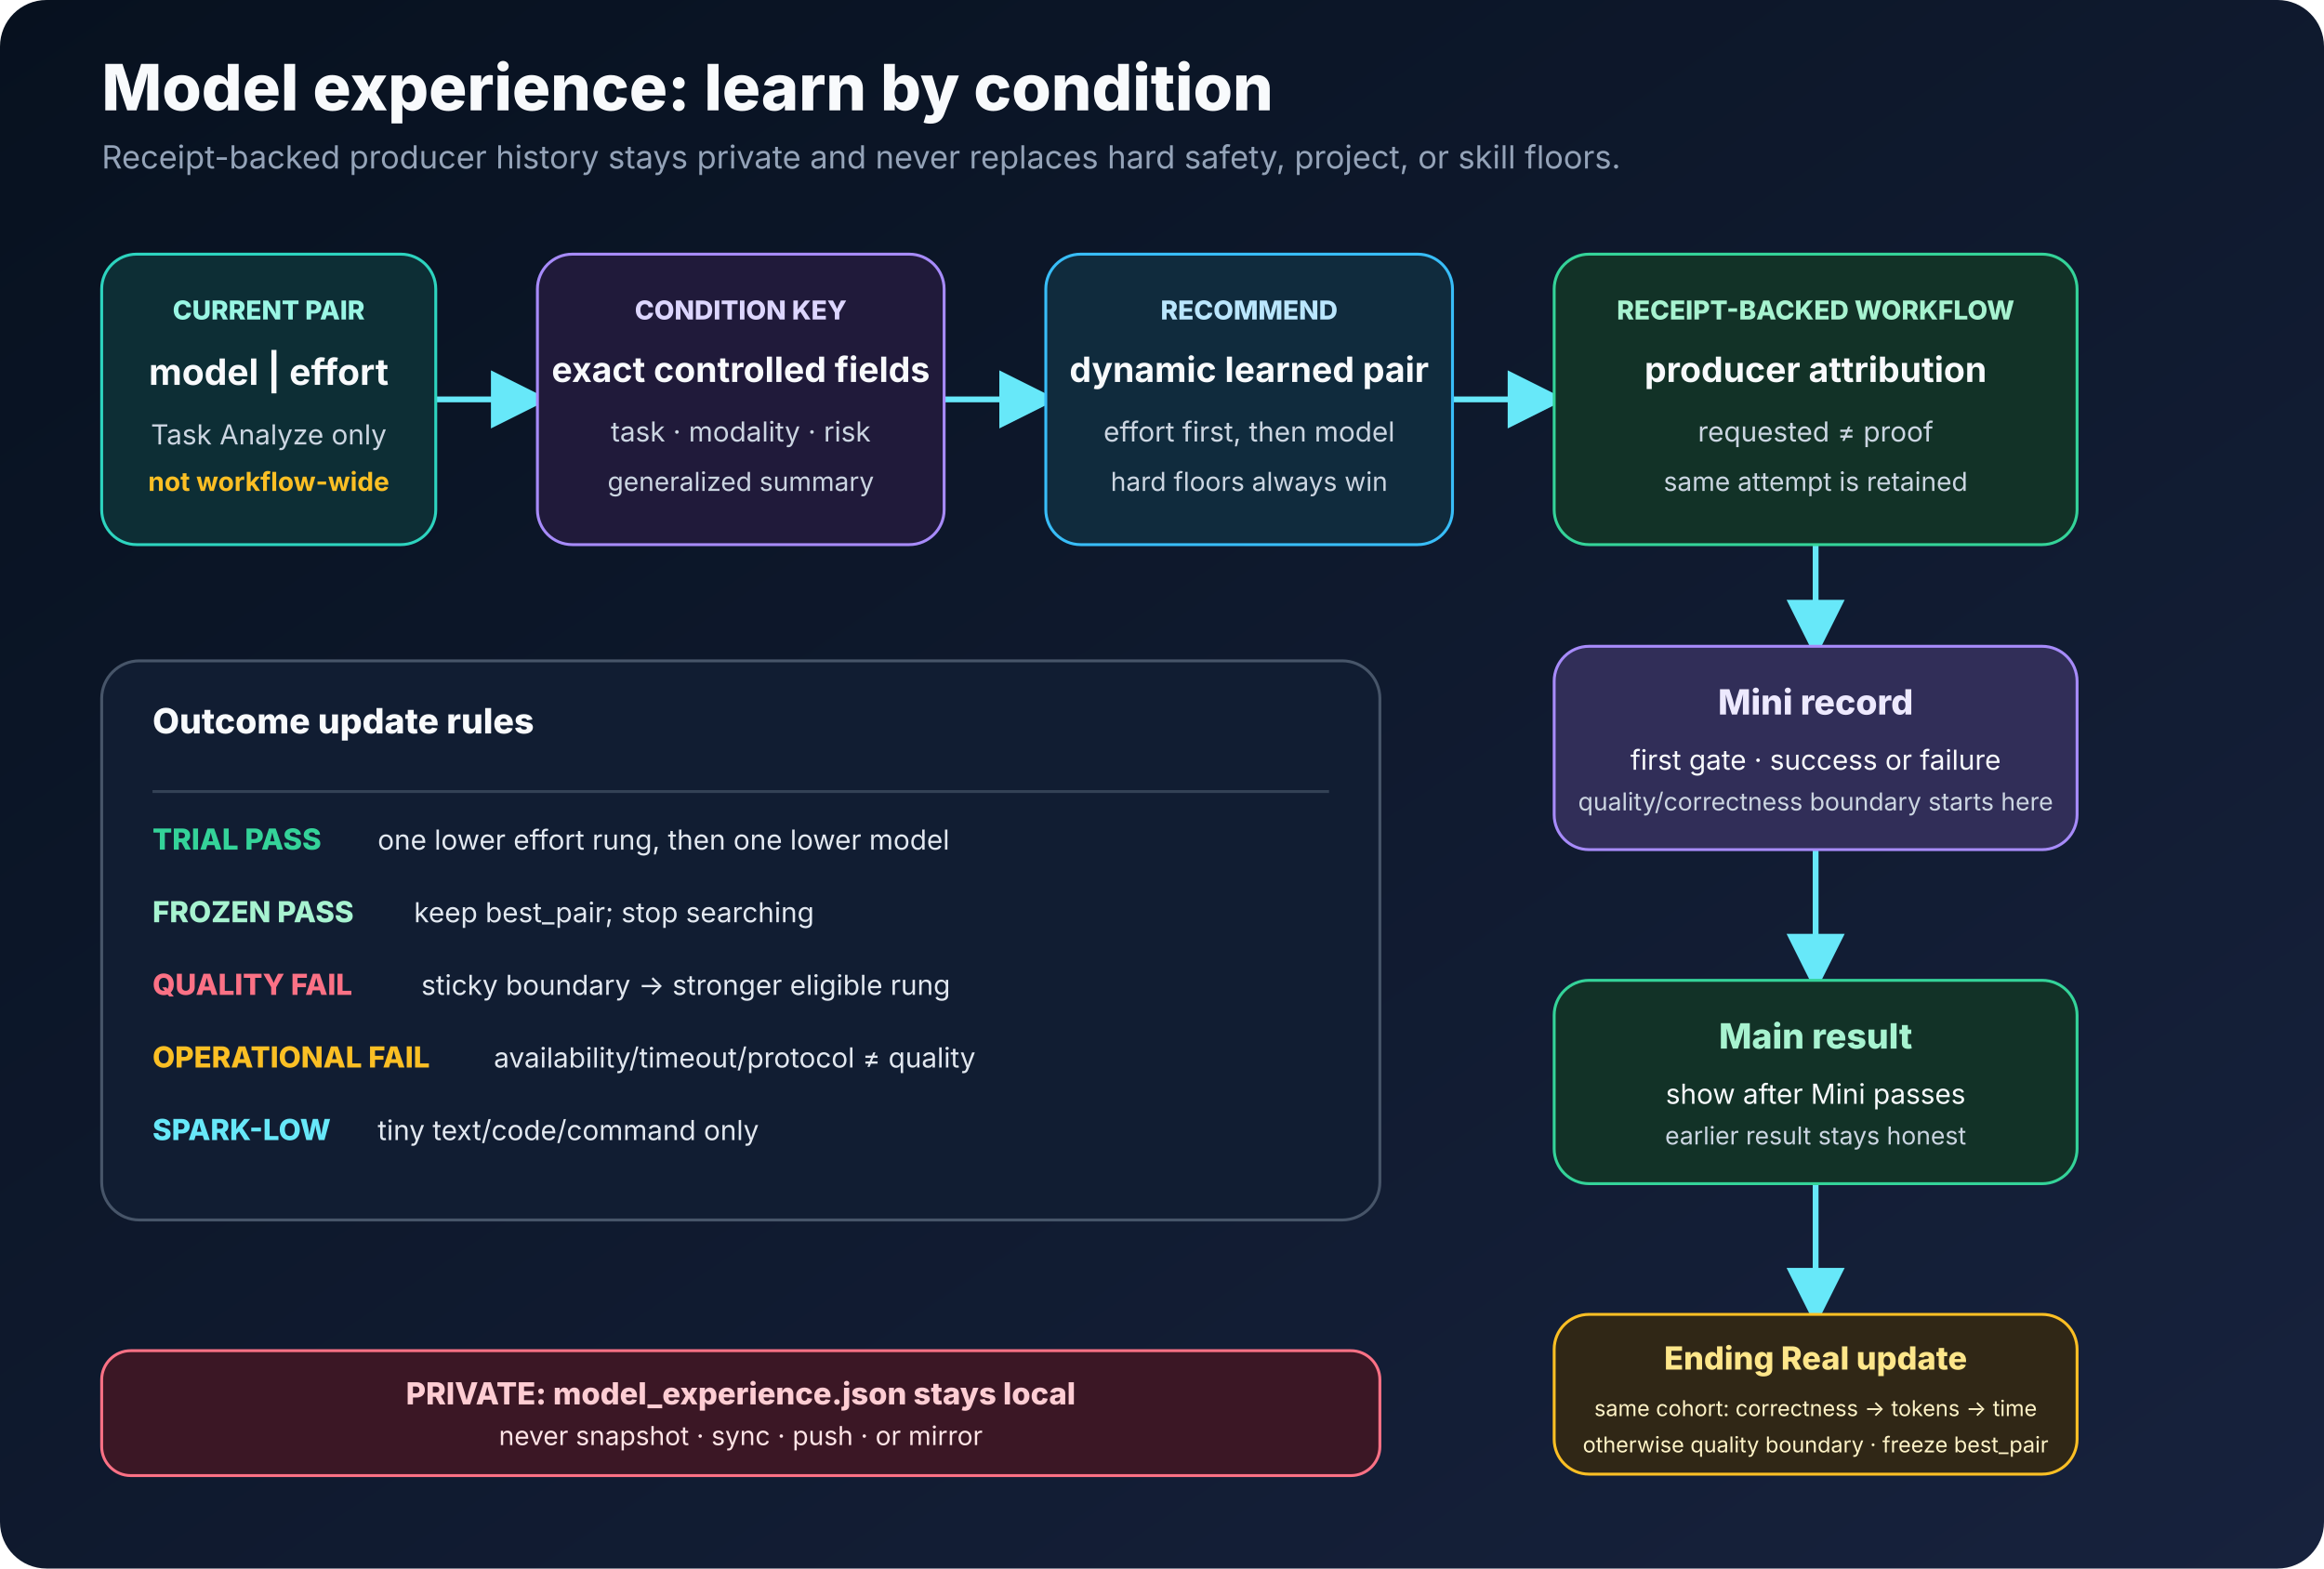
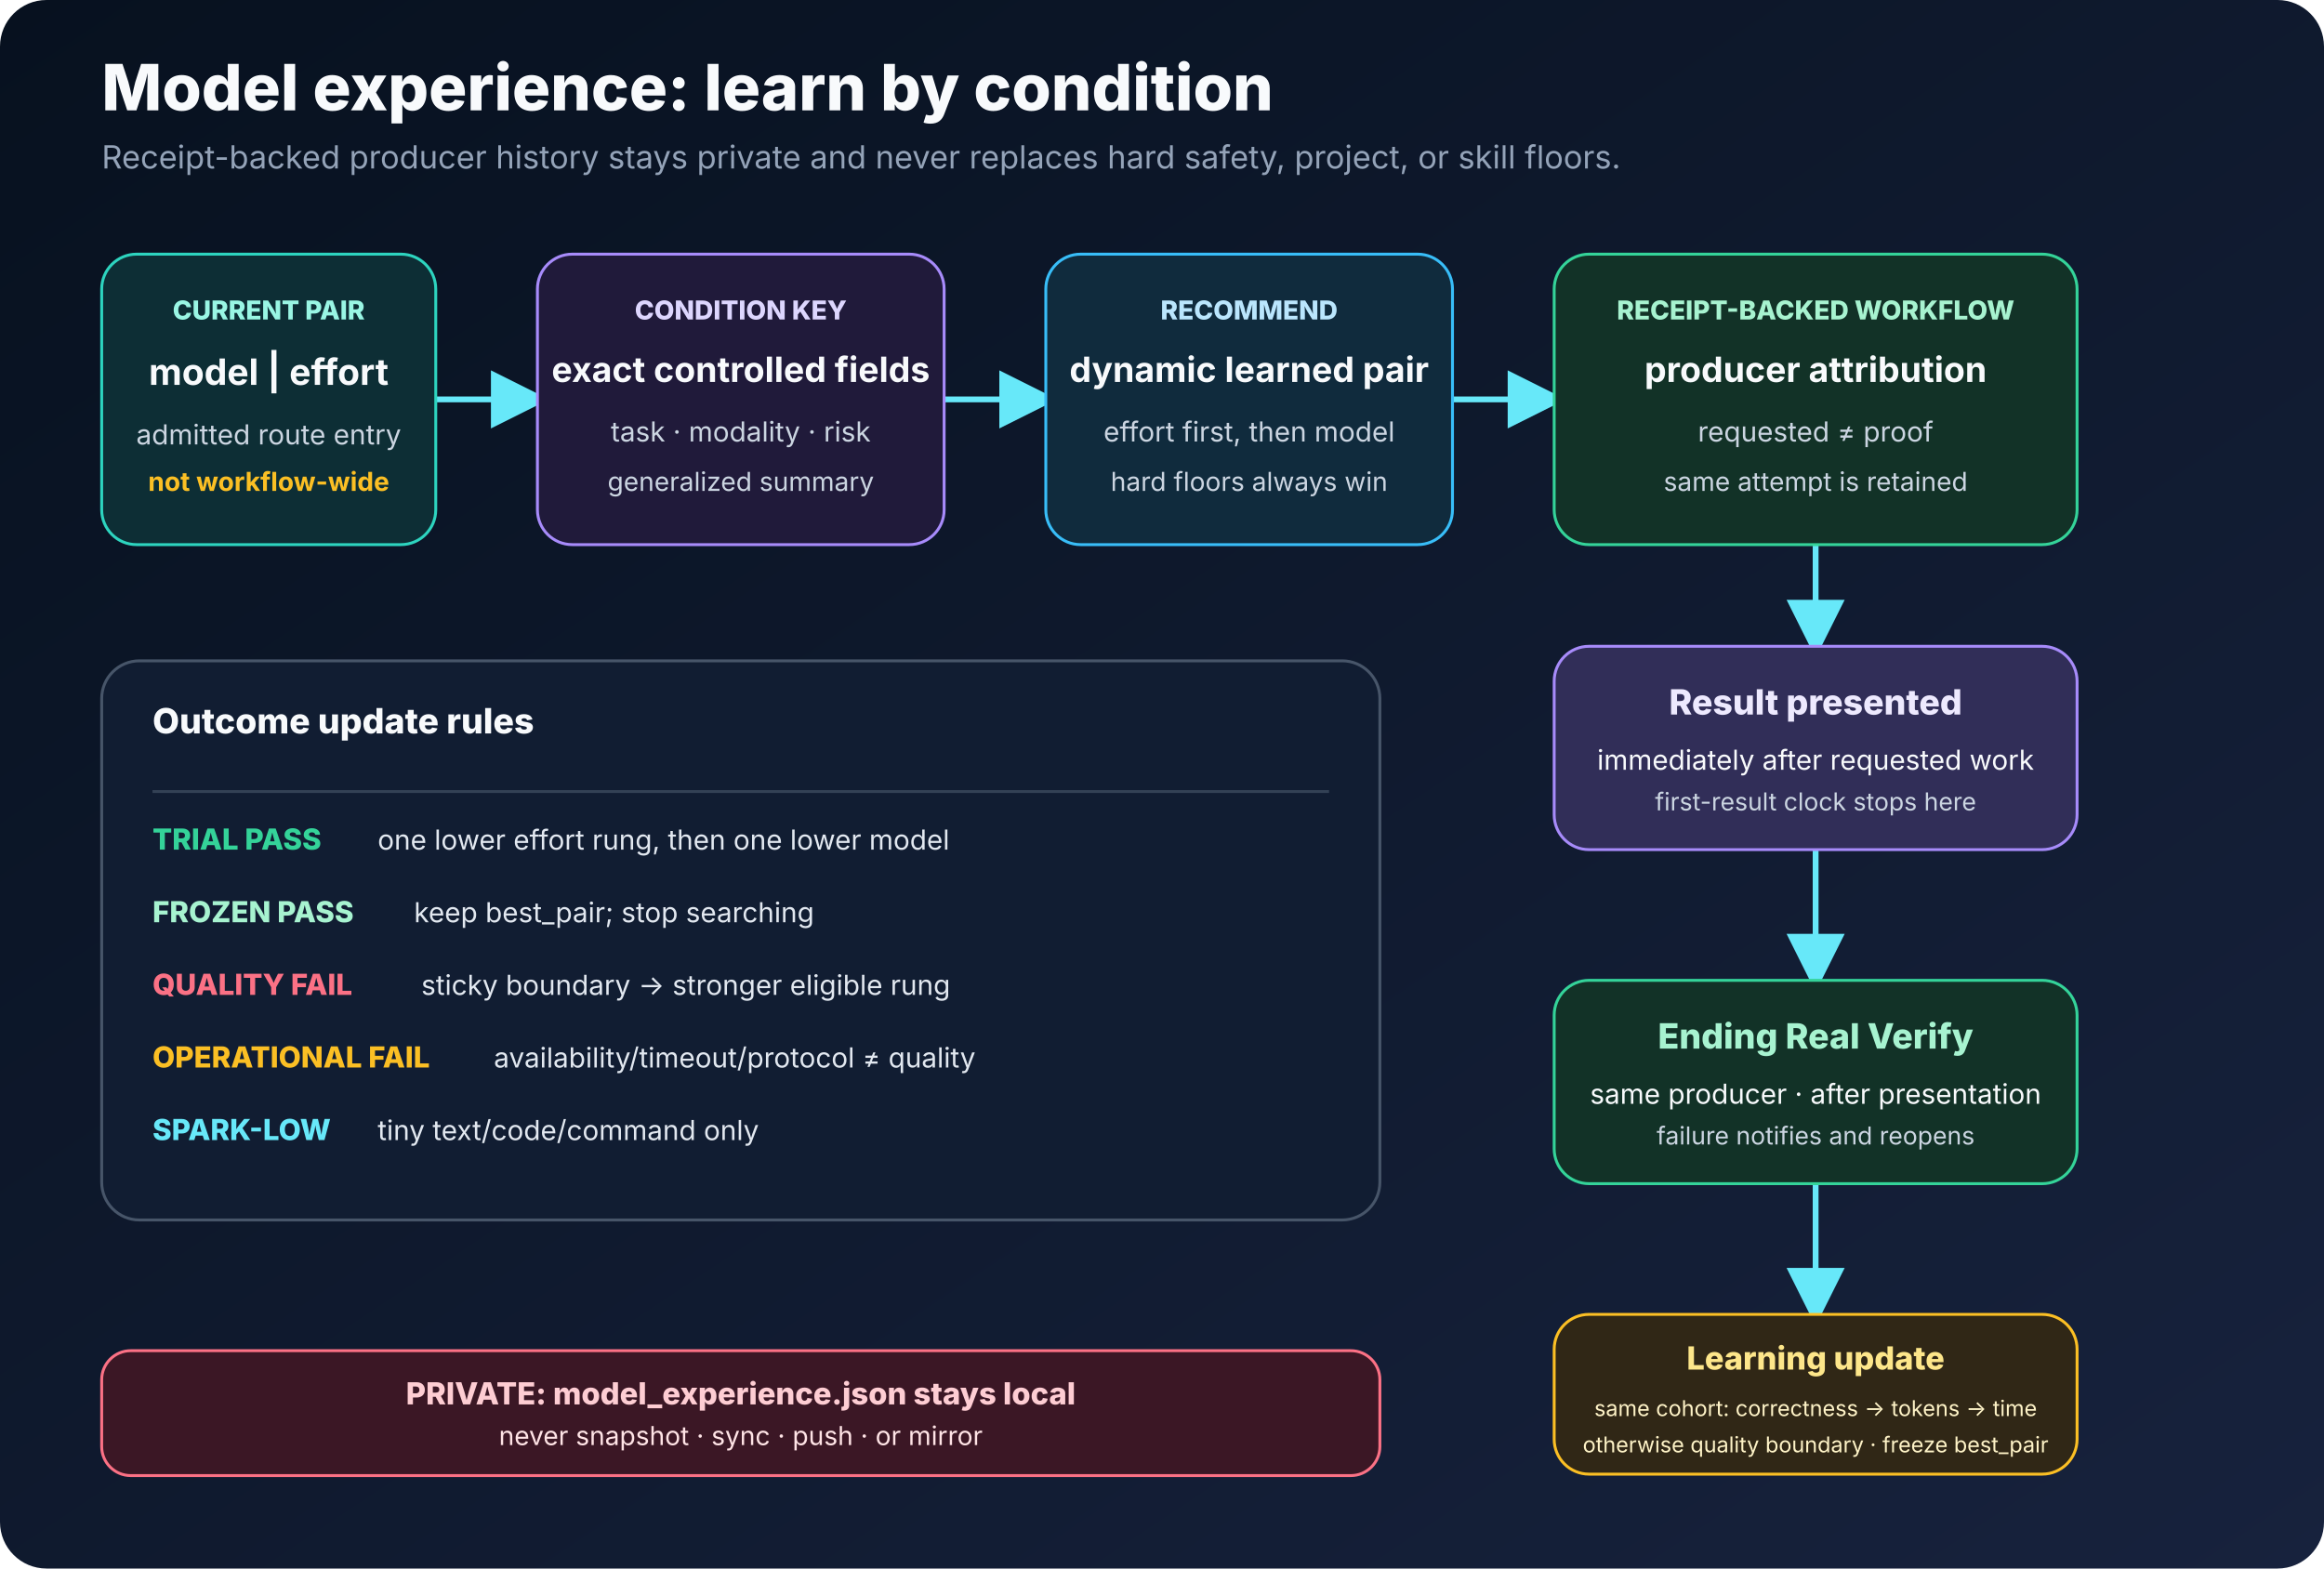
<svg xmlns="http://www.w3.org/2000/svg" width="1600" height="1080" viewBox="0 0 1600 1080" role="img" aria-labelledby="title desc">
  <defs>
    <linearGradient id="bg" x1="0" y1="0" x2="1" y2="1">
      <stop stop-color="#07111f" />
      <stop offset="1" stop-color="#17223d" />
    </linearGradient>
    <marker id="arrow" markerWidth="10" markerHeight="10" refX="8" refY="5" orient="auto">
      <path d="M0 0L10 5L0 10z" fill="#67e8f9" />
    </marker>
    <style>text{font-family:Inter,ui-sans-serif,-apple-system,BlinkMacSystemFont,"Segoe UI",sans-serif}</style>
  </defs>
  <rect width="1600" height="1080" rx="32" fill="url(#bg)" />
  <text x="70" y="76" fill="#f8fafc" font-size="44" font-weight="800">Model experience: learn by condition</text>
  <text x="70" y="116" fill="#94a3b8" font-size="22">Receipt-backed producer history stays private and never replaces hard safety, project, or skill floors.</text>
  <g stroke="#67e8f9" stroke-width="4" fill="none" marker-end="url(#arrow)">
    <path d="M300 275H370" />
    <path d="M650 275H720" />
    <path d="M1000 275H1070" />
    <path d="M1250 355V445" />
    <path d="M1250 585V675" />
    <path d="M1250 815V905" />
  </g>
  <g>
    <rect x="70" y="175" width="230" height="200" rx="24" fill="#0d2e35" stroke="#2dd4bf" stroke-width="2" />
    <text x="185" y="220" text-anchor="middle" fill="#99f6e4" font-size="18" font-weight="800">CURRENT PAIR</text>
    <text x="185" y="265" text-anchor="middle" fill="#f8fafc" font-size="25" font-weight="700">model | effort</text>
-     <text x="185" y="306" text-anchor="middle" fill="#cbd5e1" font-size="19">Task Analyze only</text>
+     <text x="185" y="306" text-anchor="middle" fill="#cbd5e1" font-size="19">admitted route entry</text>
    <text x="185" y="338" text-anchor="middle" fill="#fbbf24" font-size="18" font-weight="700">not workflow-wide</text>
    <rect x="370" y="175" width="280" height="200" rx="24" fill="#201a3a" stroke="#a78bfa" stroke-width="2" />
    <text x="510" y="220" text-anchor="middle" fill="#ddd6fe" font-size="18" font-weight="800">CONDITION KEY</text>
    <text x="510" y="263" text-anchor="middle" fill="#f8fafc" font-size="24" font-weight="700">exact controlled fields</text>
    <text x="510" y="304" text-anchor="middle" fill="#cbd5e1" font-size="19">task · modality · risk</text>
    <text x="510" y="338" text-anchor="middle" fill="#cbd5e1" font-size="18">generalized summary</text>
    <rect x="720" y="175" width="280" height="200" rx="24" fill="#102b3d" stroke="#38bdf8" stroke-width="2" />
    <text x="860" y="220" text-anchor="middle" fill="#bae6fd" font-size="18" font-weight="800">RECOMMEND</text>
    <text x="860" y="263" text-anchor="middle" fill="#f8fafc" font-size="24" font-weight="700">dynamic learned pair</text>
    <text x="860" y="304" text-anchor="middle" fill="#cbd5e1" font-size="19">effort first, then model</text>
    <text x="860" y="338" text-anchor="middle" fill="#cbd5e1" font-size="18">hard floors always win</text>
    <rect x="1070" y="175" width="360" height="200" rx="24" fill="#123227" stroke="#34d399" stroke-width="2" />
    <text x="1250" y="220" text-anchor="middle" fill="#a7f3d0" font-size="18" font-weight="800">RECEIPT-BACKED WORKFLOW</text>
    <text x="1250" y="263" text-anchor="middle" fill="#f8fafc" font-size="24" font-weight="700">producer attribution</text>
    <text x="1250" y="304" text-anchor="middle" fill="#cbd5e1" font-size="19">requested ≠ proof</text>
    <text x="1250" y="338" text-anchor="middle" fill="#cbd5e1" font-size="18">same attempt is retained</text>
  </g>
  <g>
    <rect x="1070" y="445" width="360" height="140" rx="24" fill="#312e58" stroke="#a78bfa" stroke-width="2" />
-     <text x="1250" y="492" text-anchor="middle" fill="#ede9fe" font-size="24" font-weight="800">Mini record</text>
-     <text x="1250" y="530" text-anchor="middle" fill="#f8fafc" font-size="19">first gate · success or failure</text>
-     <text x="1250" y="558" text-anchor="middle" fill="#cbd5e1" font-size="17">quality/correctness boundary starts here</text>
+     <text x="1250" y="492" text-anchor="middle" fill="#ede9fe" font-size="24" font-weight="800">Result presented</text>
+     <text x="1250" y="530" text-anchor="middle" fill="#f8fafc" font-size="19">immediately after requested work</text>
+     <text x="1250" y="558" text-anchor="middle" fill="#cbd5e1" font-size="17">first-result clock stops here</text>
    <rect x="1070" y="675" width="360" height="140" rx="24" fill="#123227" stroke="#34d399" stroke-width="2" />
-     <text x="1250" y="722" text-anchor="middle" fill="#a7f3d0" font-size="24" font-weight="800">Main result</text>
-     <text x="1250" y="760" text-anchor="middle" fill="#f8fafc" font-size="19">show after Mini passes</text>
-     <text x="1250" y="788" text-anchor="middle" fill="#cbd5e1" font-size="17">earlier result stays honest</text>
+     <text x="1250" y="722" text-anchor="middle" fill="#a7f3d0" font-size="24" font-weight="800">Ending Real Verify</text>
+     <text x="1250" y="760" text-anchor="middle" fill="#f8fafc" font-size="19">same producer · after presentation</text>
+     <text x="1250" y="788" text-anchor="middle" fill="#cbd5e1" font-size="17">failure notifies and reopens</text>
    <rect x="1070" y="905" width="360" height="110" rx="24" fill="#302716" stroke="#fbbf24" stroke-width="2" />
-     <text x="1250" y="943" text-anchor="middle" fill="#fde68a" font-size="22" font-weight="800">Ending Real update</text>
+     <text x="1250" y="943" text-anchor="middle" fill="#fde68a" font-size="22" font-weight="800">Learning update</text>
    <text x="1250" y="975" text-anchor="middle" fill="#fef3c7" font-size="15">same cohort: correctness → tokens → time</text>
    <text x="1250" y="1000" text-anchor="middle" fill="#fef3c7" font-size="15">otherwise quality boundary · freeze best_pair</text>
  </g>
  <g>
    <rect x="70" y="455" width="880" height="385" rx="26" fill="#111d32" stroke="#475569" stroke-width="2" />
    <text x="105" y="505" fill="#f8fafc" font-size="24" font-weight="800">Outcome update rules</text>
    <path d="M105 545H915" stroke="#334155" stroke-width="2" />
    <text x="105" y="585" fill="#34d399" font-size="20" font-weight="800">TRIAL PASS</text>
    <text x="260" y="585" fill="#e2e8f0" font-size="19">one lower effort rung, then one lower model</text>
    <text x="105" y="635" fill="#a7f3d0" font-size="20" font-weight="800">FROZEN PASS</text>
    <text x="285" y="635" fill="#e2e8f0" font-size="19">keep best_pair; stop searching</text>
    <text x="105" y="685" fill="#fb7185" font-size="20" font-weight="800">QUALITY FAIL</text>
    <text x="290" y="685" fill="#e2e8f0" font-size="19">sticky boundary → stronger eligible rung</text>
    <text x="105" y="735" fill="#fbbf24" font-size="20" font-weight="800">OPERATIONAL FAIL</text>
    <text x="340" y="735" fill="#e2e8f0" font-size="19">availability/timeout/protocol ≠ quality</text>
    <text x="105" y="785" fill="#67e8f9" font-size="20" font-weight="800">SPARK-LOW</text>
    <text x="260" y="785" fill="#e2e8f0" font-size="19">tiny text/code/command only</text>
  </g>
  <rect x="70" y="930" width="880" height="86" rx="20" fill="#3b1725" stroke="#fb7185" stroke-width="2" />
  <text x="510" y="967" text-anchor="middle" fill="#fecdd3" font-size="21" font-weight="800">PRIVATE: model_experience.json stays local</text>
  <text x="510" y="995" text-anchor="middle" fill="#ffe4e6" font-size="18">never snapshot · sync · push · or mirror</text>
</svg>
